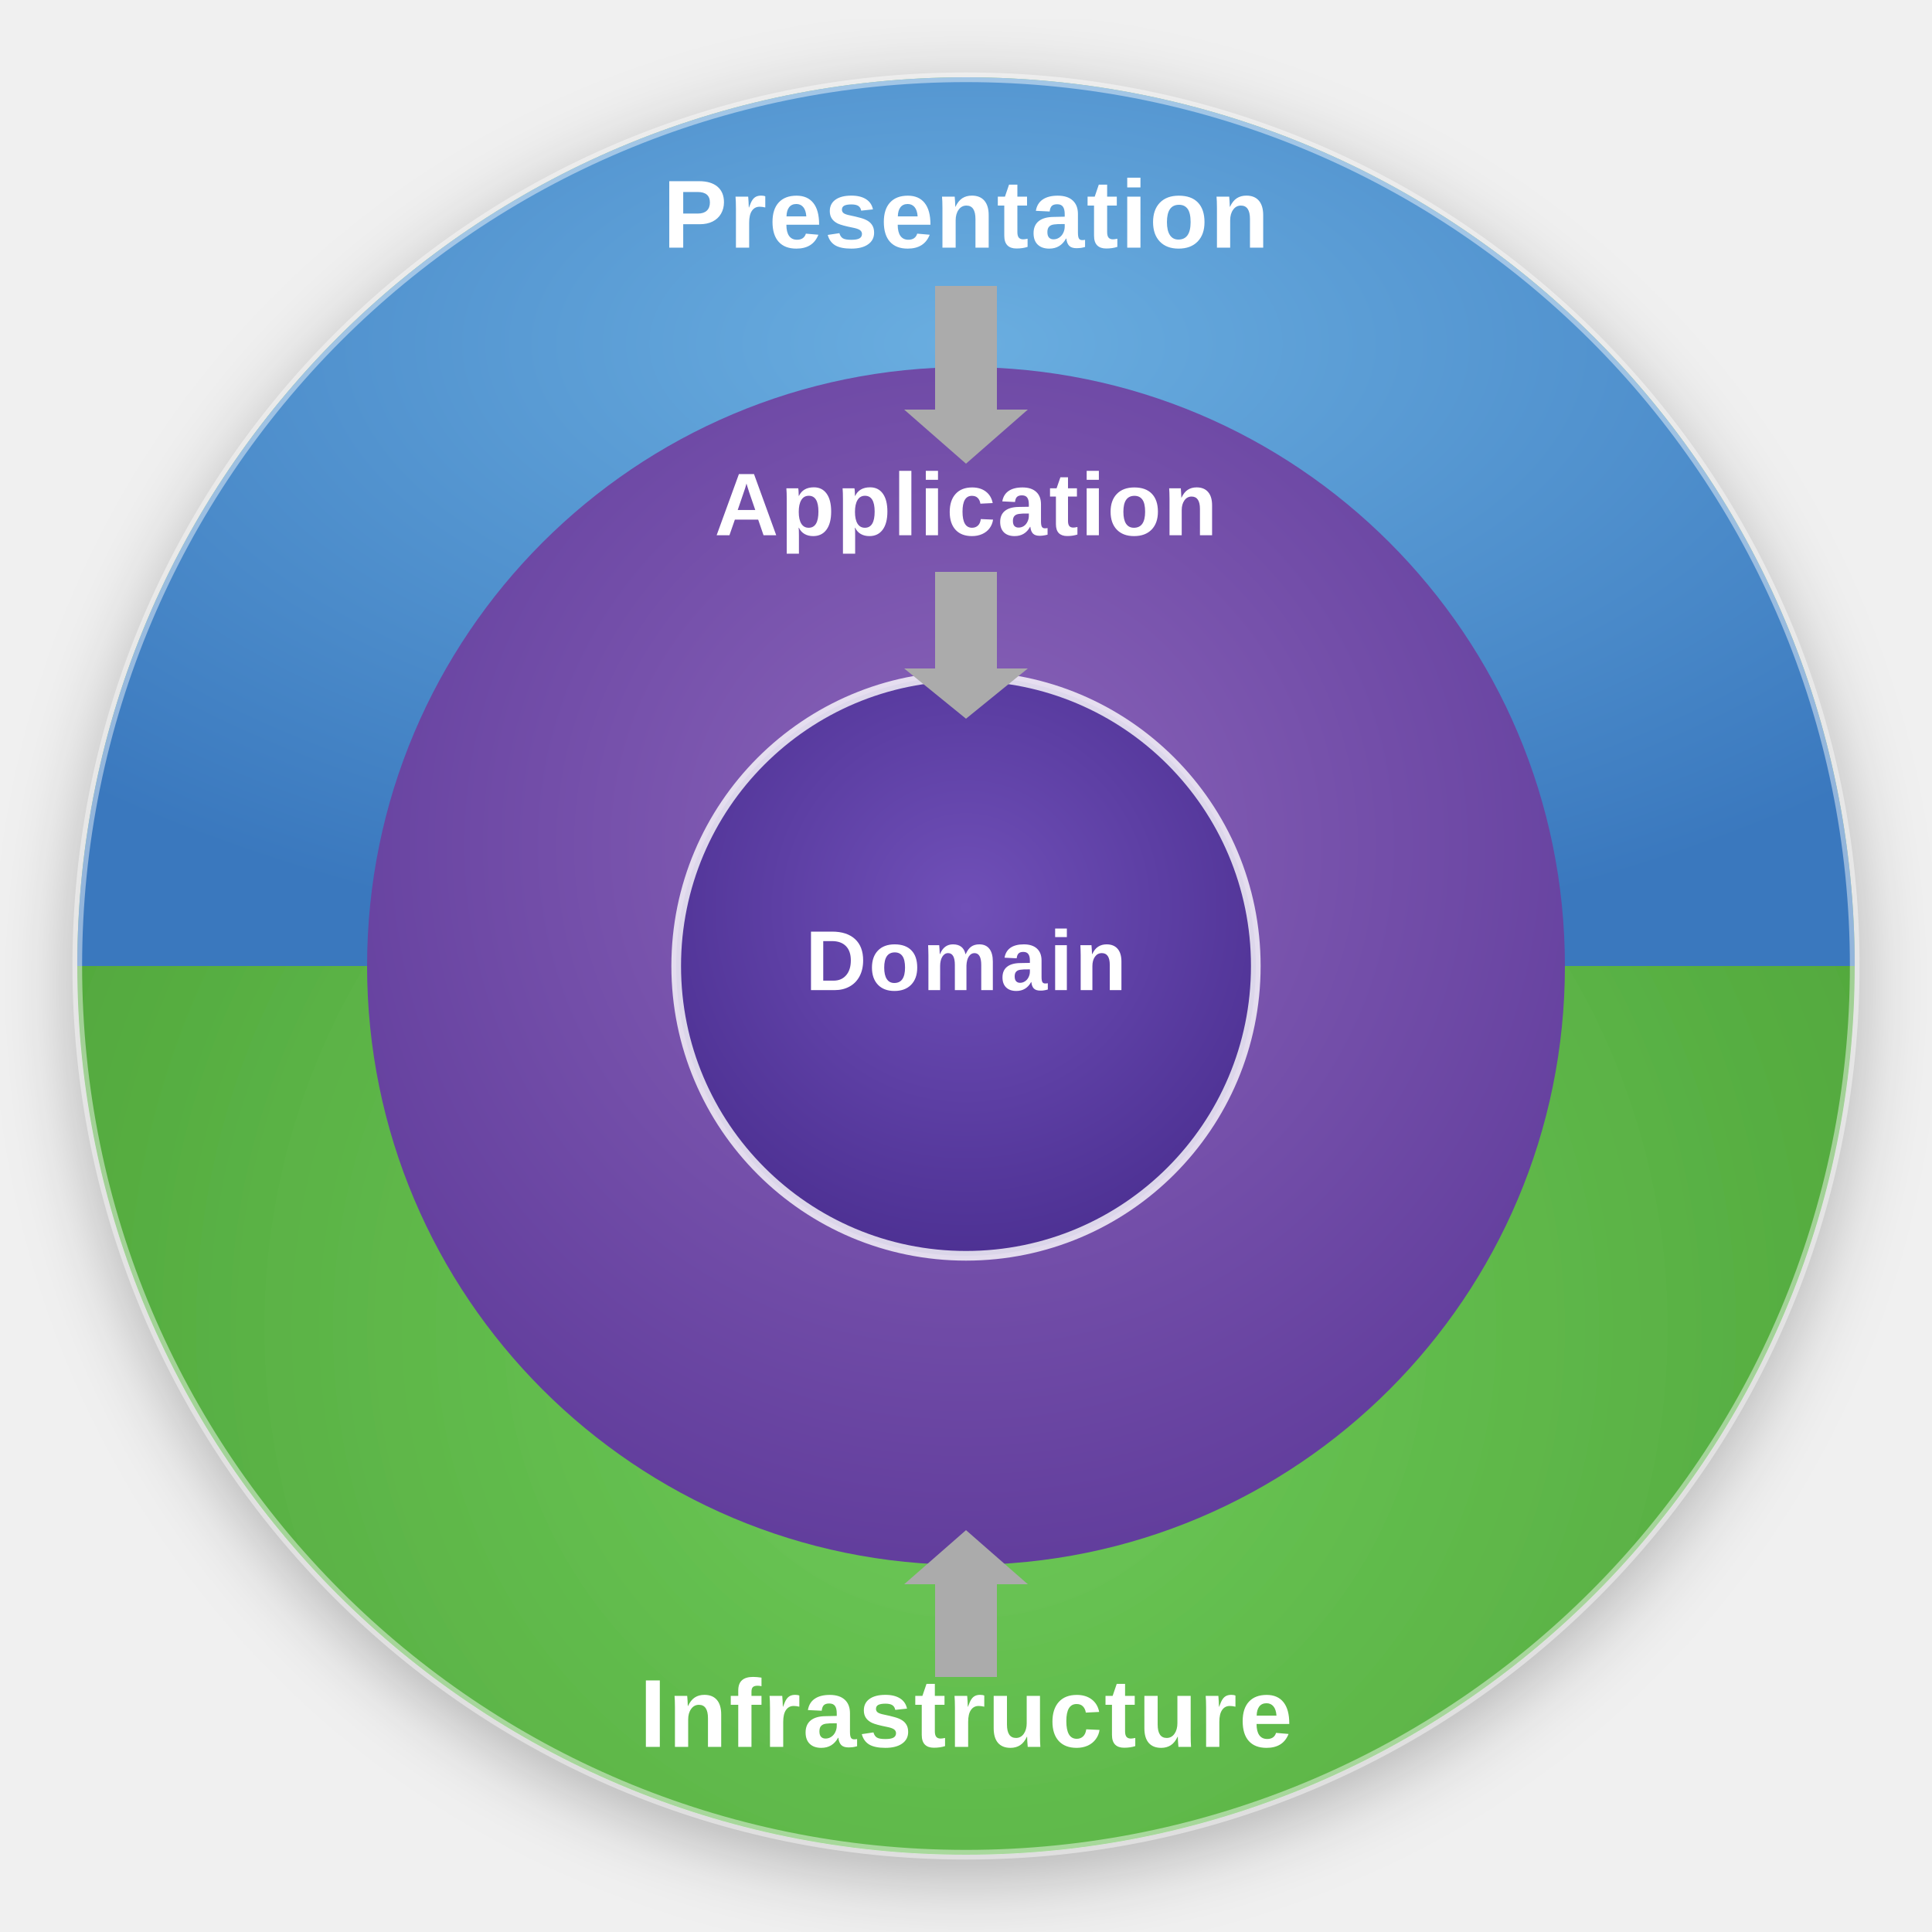
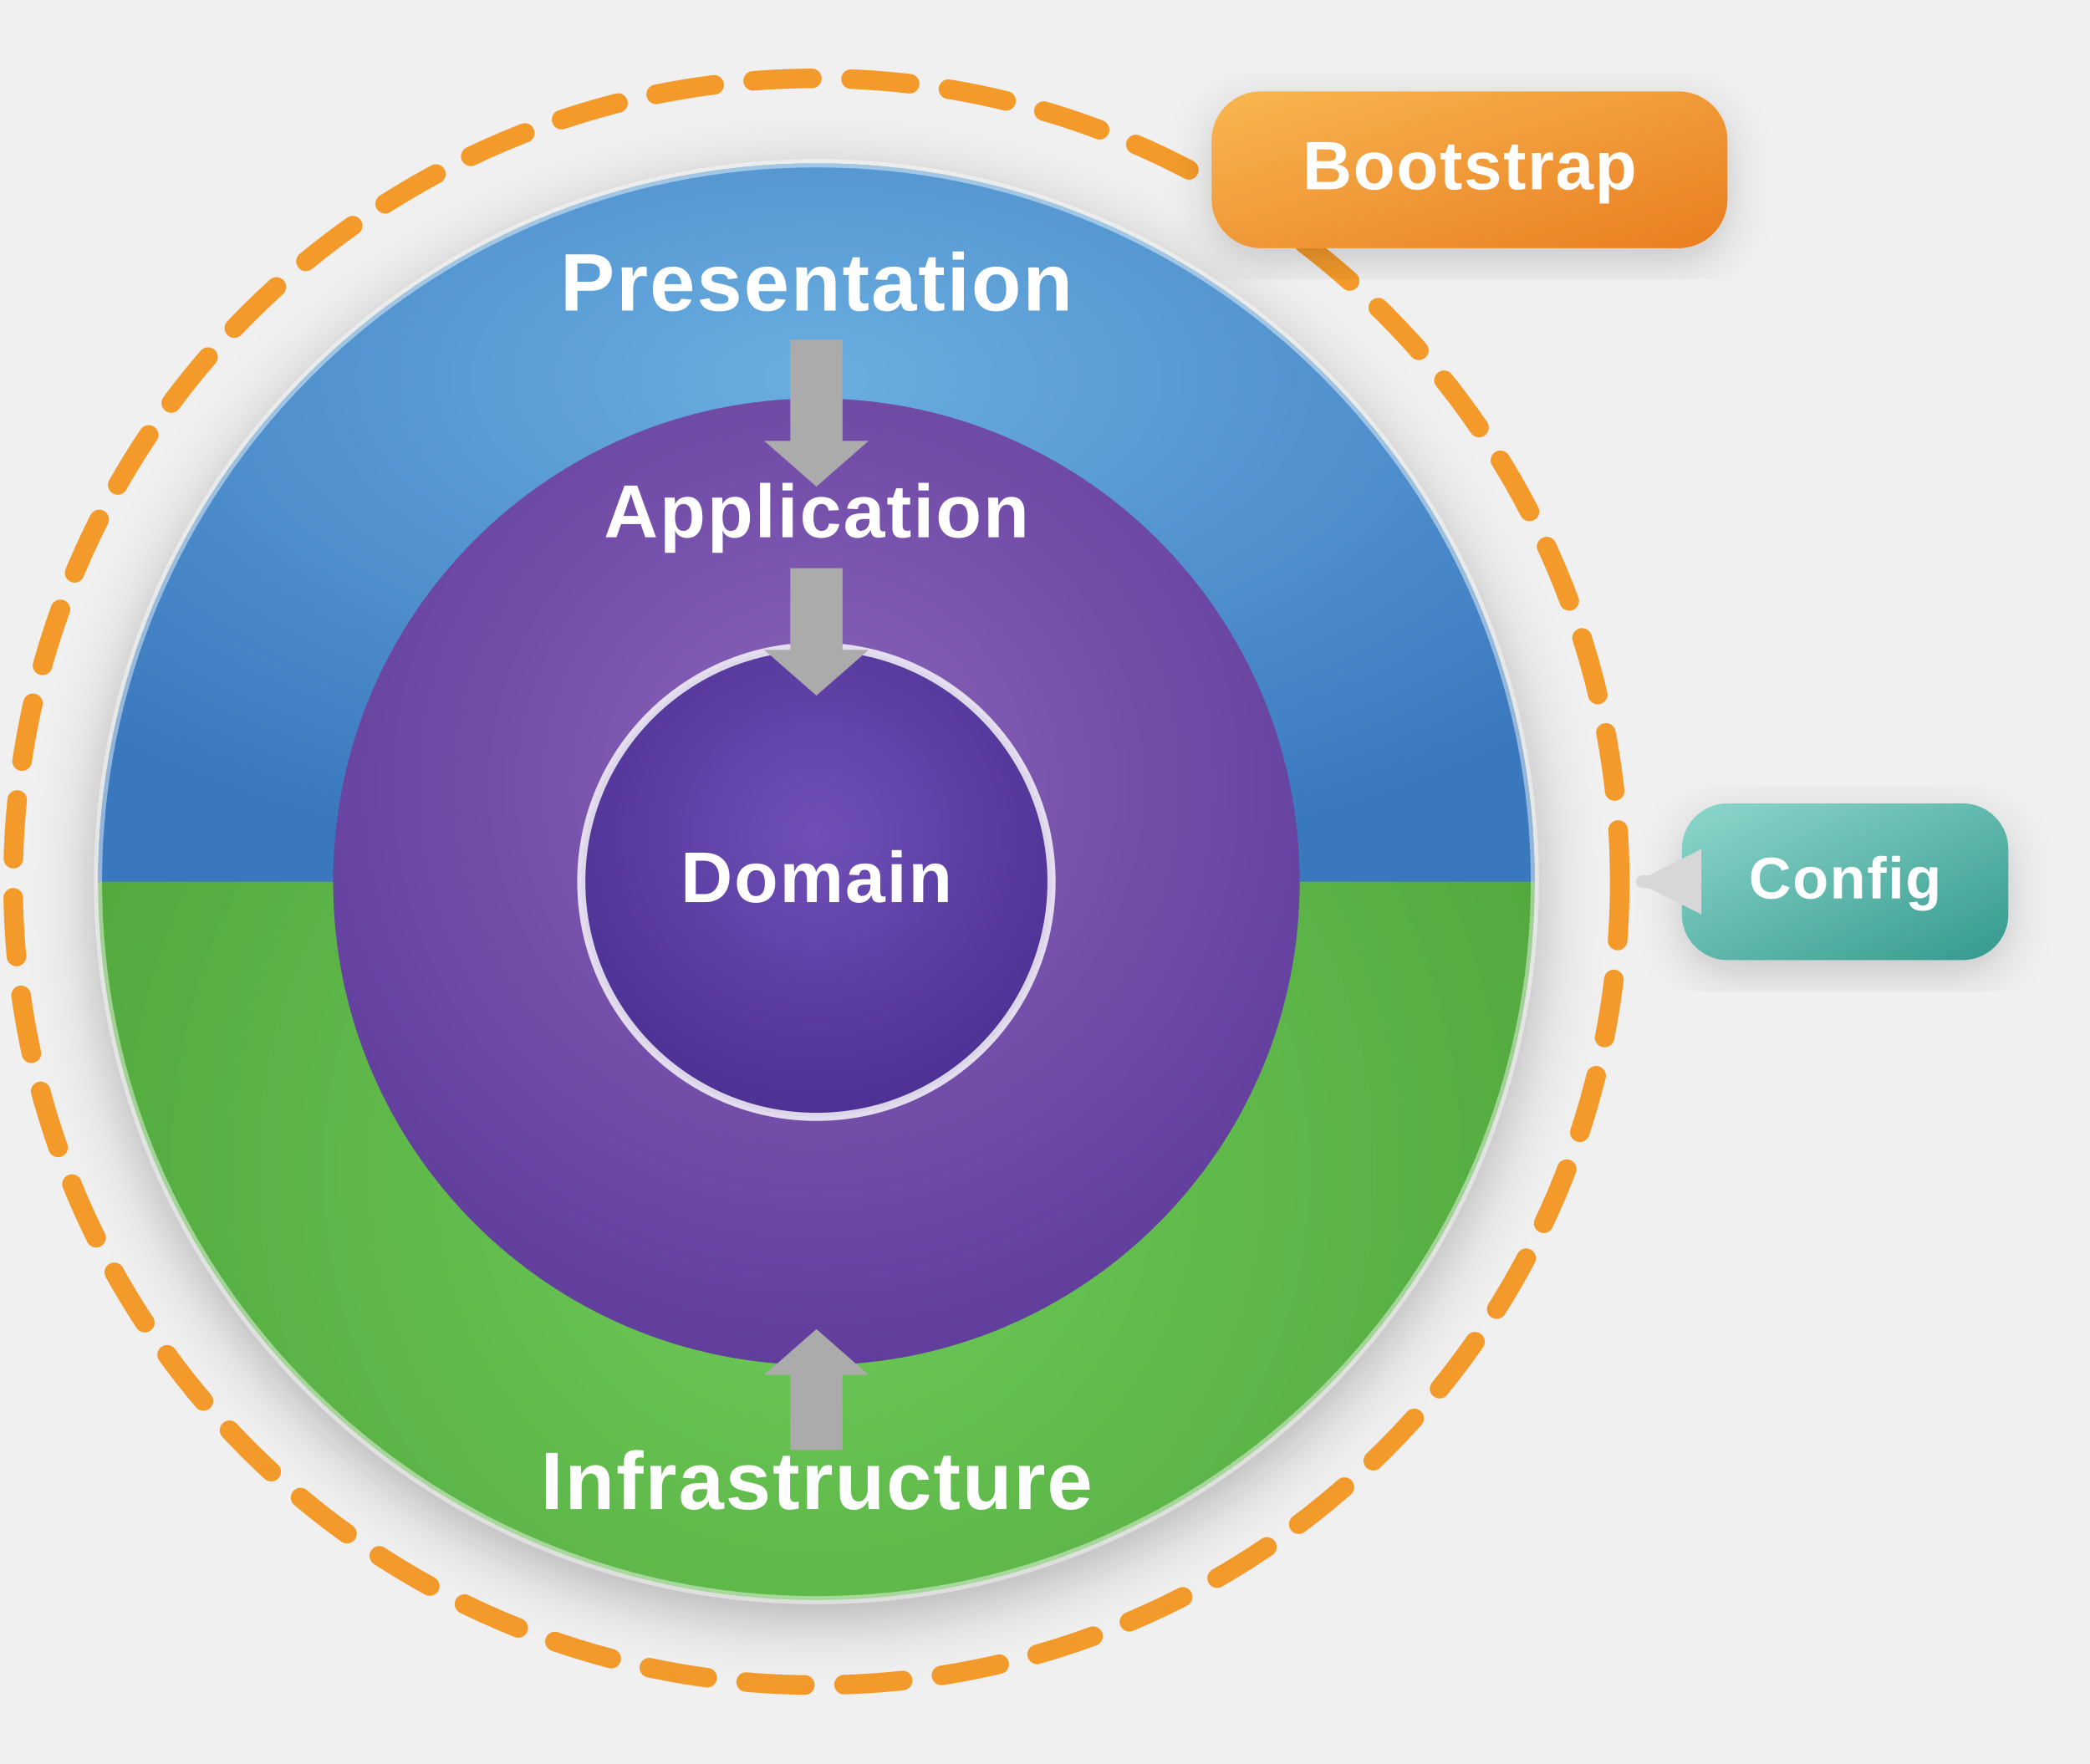
- <svg xmlns="http://www.w3.org/2000/svg" viewBox="0 0 500 500">
+ <svg xmlns="http://www.w3.org/2000/svg" viewBox="0 0 640 540">
  <defs>
    <filter id="shadow" x="-15%" y="-15%" width="130%" height="130%">
      <feDropShadow dx="0" dy="5" stdDeviation="10" flood-color="rgba(0,0,0,0.28)" />
+     </filter>
+     <filter id="softShadow" x="-20%" y="-20%" width="140%" height="140%">
+       <feDropShadow dx="0" dy="4" stdDeviation="7" flood-color="rgba(0,0,0,0.18)" />
    </filter>
    <radialGradient id="blueGrad" cx="50%" cy="30%" r="70%">
      <stop offset="0%" stop-color="#6AAEE0" />
      <stop offset="100%" stop-color="#3A78BE" />
    </radialGradient>
    <radialGradient id="greenGrad" cx="50%" cy="70%" r="70%">
      <stop offset="0%" stop-color="#6FCC5A" />
      <stop offset="100%" stop-color="#4A9E35" />
    </radialGradient>
    <radialGradient id="purpleGrad" cx="50%" cy="40%" r="65%">
      <stop offset="0%" stop-color="#8B65BA" />
      <stop offset="100%" stop-color="#5E3A9A" />
    </radialGradient>
    <radialGradient id="domainGrad" cx="50%" cy="40%" r="65%">
      <stop offset="0%" stop-color="#7050B8" />
      <stop offset="100%" stop-color="#4A2E90" />
    </radialGradient>
+     <linearGradient id="bootstrapGrad" x1="0%" y1="0%" x2="100%" y2="100%">
+       <stop offset="0%" stop-color="#F8B651" />
+       <stop offset="100%" stop-color="#E97D20" />
+     </linearGradient>
+     <linearGradient id="configGrad" x1="0%" y1="0%" x2="100%" y2="100%">
+       <stop offset="0%" stop-color="#8ED7CC" />
+       <stop offset="100%" stop-color="#34998D" />
+     </linearGradient>
+     <marker id="arrowHead" viewBox="0 0 10 10" refX="9" refY="5" markerWidth="5" markerHeight="5" orient="auto">
+       <path d="M 0 0 L 10 5 L 0 10 z" fill="#D7D7D7" />
+     </marker>
  </defs>
-   <circle cx="250" cy="250" r="230" fill="url(#greenGrad)" filter="url(#shadow)" />
-   <path d="M 20,250 A 230,230 0 0 1 480,250 Z" fill="url(#blueGrad)" />
-   <circle cx="250" cy="250" r="230" fill="none" stroke="rgba(255,255,255,0.45)" stroke-width="2.5" />
-   <circle cx="250" cy="250" r="155" fill="url(#purpleGrad)" />
-   <circle cx="250" cy="250" r="75" fill="url(#domainGrad)" />
-   <circle cx="250" cy="250" r="75" fill="none" stroke="rgba(255,255,255,0.80)" stroke-width="2.5" />
-   <text x="250" y="57" text-anchor="middle" dominant-baseline="middle" fill="white" font-size="25" font-weight="700" font-family="'Segoe UI', Arial, Helvetica, sans-serif" letter-spacing="0.5">Presentation</text>
-   <text x="250" y="132" text-anchor="middle" dominant-baseline="middle" fill="white" font-size="23" font-weight="700" font-family="'Segoe UI', Arial, Helvetica, sans-serif" letter-spacing="0.5">Application</text>
-   <text x="250" y="250" text-anchor="middle" dominant-baseline="middle" fill="white" font-size="22" font-weight="700" font-family="'Segoe UI', Arial, Helvetica, sans-serif" letter-spacing="0.5">Domain</text>
-   <text x="250" y="445" text-anchor="middle" dominant-baseline="middle" fill="white" font-size="25" font-weight="700" font-family="'Segoe UI', Arial, Helvetica, sans-serif" letter-spacing="0.5">Infrastructure</text>
-   <polygon points="242,74  258,74             258,106  266,106             250,120             234,106  242,106" fill="#ABABAB" />
-   <polygon points="242,148  258,148             258,173  266,173             250,186             234,173  242,173" fill="#ABABAB" />
-   <polygon points="242,434  258,434             258,410  266,410             250,396             234,410  242,410" fill="#ABABAB" />
+   <circle cx="250" cy="270" r="246" fill="none" stroke="#F39A2B" stroke-width="6" stroke-linecap="round" stroke-dasharray="18 12" />
+   <rect x="371" y="28" width="158" height="48" rx="15" fill="url(#bootstrapGrad)" filter="url(#softShadow)" />
+   <text x="450" y="52" text-anchor="middle" dominant-baseline="middle" fill="white" font-size="21" font-weight="700" font-family="'Segoe UI', Arial, Helvetica, sans-serif" letter-spacing="0.4">Bootstrap</text>
+   <circle cx="250" cy="270" r="220" fill="url(#greenGrad)" filter="url(#shadow)" />
+   <path d="M 30,270 A 220,220 0 0 1 470,270 Z" fill="url(#blueGrad)" />
+   <circle cx="250" cy="270" r="220" fill="none" stroke="rgba(255,255,255,0.45)" stroke-width="2.5" />
+   <circle cx="250" cy="270" r="148" fill="url(#purpleGrad)" />
+   <circle cx="250" cy="270" r="72" fill="url(#domainGrad)" />
+   <circle cx="250" cy="270" r="72" fill="none" stroke="rgba(255,255,255,0.80)" stroke-width="2.5" />
+   <rect x="515" y="246" width="100" height="48" rx="14" fill="url(#configGrad)" filter="url(#softShadow)" />
+   <line x1="515" y1="270" x2="503" y2="270" stroke="#D7D7D7" stroke-width="4" stroke-linecap="round" marker-end="url(#arrowHead)" />
+   <text x="565" y="270" text-anchor="middle" dominant-baseline="middle" fill="white" font-size="18" font-weight="700" font-family="'Segoe UI', Arial, Helvetica, sans-serif" letter-spacing="0.4">Config</text>
+   <text x="250" y="88" text-anchor="middle" dominant-baseline="middle" fill="white" font-size="25" font-weight="700" font-family="'Segoe UI', Arial, Helvetica, sans-serif" letter-spacing="0.5">Presentation</text>
+   <text x="250" y="158" text-anchor="middle" dominant-baseline="middle" fill="white" font-size="23" font-weight="700" font-family="'Segoe UI', Arial, Helvetica, sans-serif" letter-spacing="0.5">Application</text>
+   <text x="250" y="270" text-anchor="middle" dominant-baseline="middle" fill="white" font-size="22" font-weight="700" font-family="'Segoe UI', Arial, Helvetica, sans-serif" letter-spacing="0.5">Domain</text>
+   <text x="250" y="455" text-anchor="middle" dominant-baseline="middle" fill="white" font-size="25" font-weight="700" font-family="'Segoe UI', Arial, Helvetica, sans-serif" letter-spacing="0.5">Infrastructure</text>
+   <polygon points="242,104 258,104             258,135 266,135             250,149             234,135 242,135" fill="#ABABAB" />
+   <polygon points="242,174 258,174             258,199 266,199             250,213             234,199 242,199" fill="#ABABAB" />
+   <polygon points="242,444 258,444             258,421 266,421             250,407             234,421 242,421" fill="#ABABAB" />
</svg>
